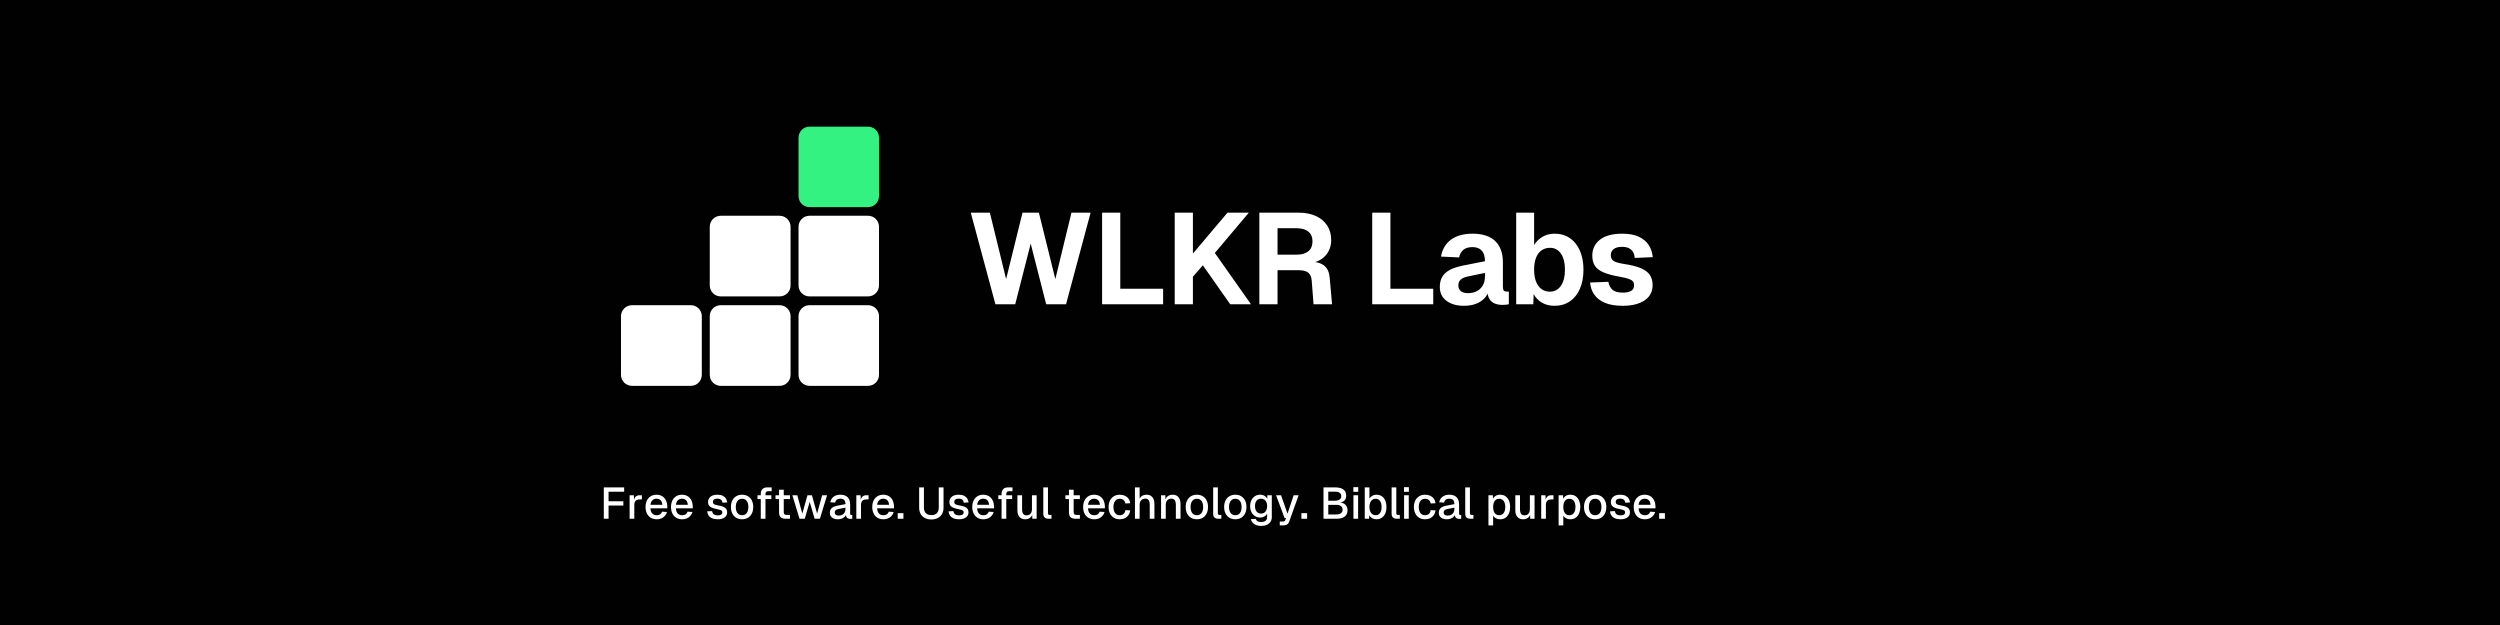
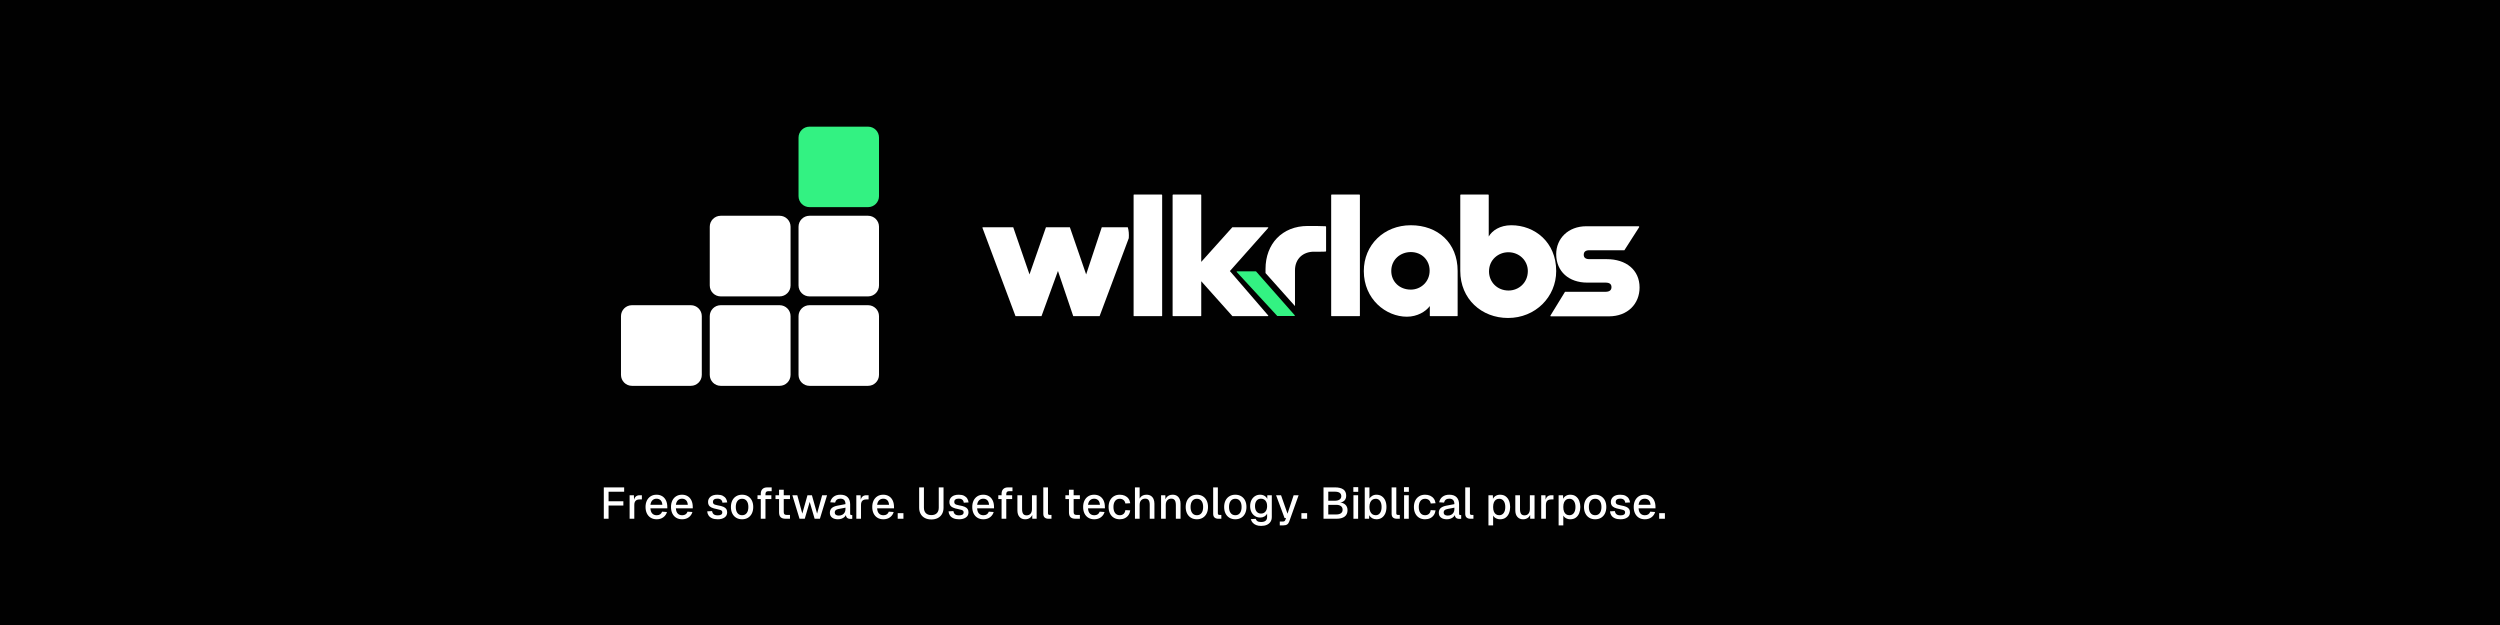
<svg xmlns="http://www.w3.org/2000/svg" width="1584" height="396" viewBox="0 0 1584 396" role="img" aria-label="WLKR Labs">
  <rect x="0" y="0" width="1584" height="396" rx="0" fill="#010101" />
  <g transform="translate(380.16 67.32) scale(0.210265)">
    <g transform="translate(53.25 51)">
      <rect x="545" y="10.5" width="242.5" height="242.5" rx="33" fill="#33F282" />
      <rect x="277.5" y="279" width="243.5" height="243" rx="33" fill="#FFFFFF" />
      <rect x="545" y="279" width="242.5" height="243" rx="33" fill="#FFFFFF" />
      <rect x="10" y="548.5" width="243.5" height="243" rx="33" fill="#FFFFFF" />
      <rect x="277.5" y="548.5" width="243.5" height="243" rx="33" fill="#FFFFFF" />
      <rect x="545" y="548.5" width="242.5" height="243" rx="33" fill="#FFFFFF" />
    </g>
  </g>
-   <g transform="translate(612.058 192.773)">
-     <g aria-label="WLKR Labs" fill="#FFFFFF" transform="translate(0 0) scale(0.0817344 -0.0817344)">
-       <path transform="translate(0 0)" d="M228 0 37 710H185L311 195L438 710H565L692.5 195L817.5 710H966L775.5 0H621.5L501.5 470L381.5 0Z" />
-       <path transform="translate(978 0)" d="M77 0V710H218V40.5L140.5 120.5H550V0Z" />
-       <path transform="translate(1541 0)" d="M77 0V710H218V393L486 710H651.5L388 397.5L668 0H507L295 302L218 213.5V0Z" />
-       <path transform="translate(2197 0)" d="M77 0V710H381Q458.5 710 515.25 684.0Q572 658 603.0 610.25Q634 562.5 634 497.5Q634 448.5 613.25 410.5Q592.5 372.5 557.0 349.0Q521.5 325.5 477 320L473 329.5Q543 329.5 580.25 298.75Q617.5 268 622.5 204.5L640.5 0H497L483 183Q480 224.5 456.75 244.25Q433.5 264 378.5 264H218V0ZM218 384.5H368.5Q425.5 384.5 457.25 411.25Q489 438 489 487Q489 537 456.75 563.25Q424.5 589.5 363 589.5H218Z" />
-       <path transform="translate(3072 0)" d="M77 0V710H218V40.5L140.5 120.5H550V0Z" />
-       <path transform="translate(3635 0)" d="M225 -12Q141.5 -12 89.75 26.5Q38 65 38 134Q38 204 81.75 242.75Q125.5 281.5 213 299L388 333.5Q388 388 363.25 415.5Q338.5 443 291 443Q246.5 443 221.25 422.5Q196 402 187.5 363L47 369.5Q62.5 456 125.75 501.5Q189 547 291 547Q408 547 467.5 489.75Q527 432.5 527 324V135.5Q527 113.5 534.5 105.75Q542 98 557 98H573V0Q566.5 -2 552.0 -3.5Q537.5 -5 523 -5Q490.5 -5 463.75 5.75Q437 16.5 421.5 43.0Q406 69.5 406 117L418 108Q409 72.5 383.0 45.25Q357 18 316.75 3.0Q276.5 -12 225 -12ZM256 86Q296 86 325.5 101.75Q355 117.5 371.5 146.5Q388 175.5 388 215V243L258 216Q218.5 208 200.0 191.0Q181.5 174 181.5 147Q181.5 118 200.75 102.0Q220 86 256 86Z" />
-       <path transform="translate(4197 0)" d="M365.5 -12Q309.5 -12 268.0 12.0Q226.5 36 203.5 79L200.5 0H68V710H207V459Q228.5 496 269.5 521.5Q310.5 547 365.5 547Q434 547 484.25 512.5Q534.5 478 562.0 415.25Q589.5 352.5 589.5 267.5Q589.5 182.5 562.0 119.75Q534.5 57 484.25 22.5Q434 -12 365.5 -12ZM330 97.5Q382.5 97.5 414.25 142.5Q446 187.5 446 267.5Q446 348 414.75 392.75Q383.5 437.5 331 437.5Q292 437.5 264.0 417.5Q236 397.5 221.5 359.5Q207 321.5 207 267.5Q207 215 221.5 176.75Q236 138.5 263.75 118.0Q291.5 97.5 330 97.5Z" />
-       <path transform="translate(4800 0)" d="M291 -12Q207 -12 152.5 11.25Q98 34.5 70.0 75.25Q42 116 38 168.5L179.5 174Q186.5 134 212.0 112.0Q237.5 90 291.5 90Q334 90 356.5 104.0Q379 118 379 147Q379 164.5 370.75 176.0Q362.5 187.5 338.75 196.25Q315 205 269 213Q186.5 227.5 139.75 248.0Q93 268.5 74.0 299.75Q55 331 55 377Q55 453 113.75 500.0Q172.5 547 287.5 547Q366.5 547 417.0 522.75Q467.5 498.5 493.5 457.25Q519.5 416 523.5 365L383.5 359Q382.5 384 371.75 403.5Q361 423 340.0 434.0Q319 445 285.5 445Q243 445 220.75 427.75Q198.5 410.5 198.5 382Q198.5 361.5 207.5 348.25Q216.5 335 238.75 326.75Q261 318.5 299 312.5Q382.5 300.5 431.5 279.5Q480.5 258.5 501.5 226.5Q522.5 194.5 522.5 149Q522.5 71.5 460.0 29.75Q397.5 -12 291 -12Z" />
+   <g data-wordmark="reverse" aria-label="WLKR Labs" transform="translate(612.058 112.832) scale(5.760678)">
+     <g transform="translate(-2.075882 -31.39307)">
+       <path d="m19.87 36.8h-2.86l-1.72 5.19-1.79-5.19h-2.63l-1.81 5.19-1.79-5.19h-3.35c-0.03 0-0.04 0.04-0.03 0.08l3.63 9.7h2.86l1.81-4.97 1.68 4.97h2.9l3.21-8.58c0.03-0.45 0-0.84-0.11-1.2z" fill="#FFFFFF" />
+       <path d="m23.58 33.2h-3.03c-0.02 0-0.04 0.03-0.04 0.07v13.27c0 0.02 0.02 0.04 0.04 0.04h3.06c0.02 0 0.04-0.02 0.04-0.04v-13.27c0-0.04-0.03-0.07-0.07-0.07z" fill="#FFFFFF" />
+       <path d="m45.34 33.2h-3.04c-0.03 0-0.06 0.03-0.06 0.07v13.27c0 0.02 0.03 0.04 0.06 0.04h3.04c0.03 0 0.06-0.02 0.06-0.04v-13.27c0-0.04-0.03-0.07-0.06-0.07z" fill="#FFFFFF" />
+       <path d="m31.1 41.62 4.21-4.74c0.03-0.05 0.01-0.08-0.05-0.08h-3.89l-3.42 3.81v-7.34c0-0.04-0.03-0.07-0.06-0.07h-3.02c-0.04 0-0.07 0.03-0.07 0.07v13.27c0 0.02 0.03 0.04 0.07 0.04h3.02c0.03 0 0.06-0.02 0.06-0.04v-3.8l3.43 3.84h3.89c0.05 0 0.08-0.04 0.04-0.08l-4.21-4.88z" fill="#FFFFFF" />
+       <path d="m41.62 36.69c-0.55-0.03-1.34-0.03-1.95-0.03-2.84 0-4.65 1.99-4.65 4.72v0.46l3.24 3.63v-3.93c0-1.31 0.93-2.05 2.08-2.05 0.42 0 0.93 0.01 1.27-0.01 0.04 0 0.07-0.03 0.07-0.07v-2.65c0-0.04-0.02-0.07-0.06-0.07z" fill="#FFFFFF" />
+       <path d="m51 36.58c-2.95 0-5.17 2.16-5.17 5.04 0 3.09 2.43 5.02 4.74 5.02 1.13 0 2.07-0.56 2.52-1.17v1.07c0 0.02 0.03 0.04 0.06 0.04h2.94c0.04 0 0.06-0.02 0.06-0.04v-4.93c0-3.09-2.18-5.03-5.15-5.03zm0 7.08c-1.25 0-2.15-0.88-2.15-2.05 0-1.27 1.02-2.08 2.15-2.08 1.19 0 2.07 0.87 2.07 2.05 0 1.22-0.97 2.08-2.07 2.08z" fill="#FFFFFF" />
+       <path d="m62.05 36.58c-1.25 0-2.11 0.59-2.48 1.24v-4.55c0-0.04-0.03-0.07-0.07-0.07h-2.98c-0.05 0-0.08 0.03-0.08 0.07v8.33c0 3.1 2.35 5.18 5.25 5.18 3.01 0 5.3-2.31 5.3-5.16 0-3.19-2.37-5.04-4.94-5.04zm-0.3 7.18c-1.26 0-2.15-0.95-2.15-2.1 0-1.29 1.03-2.11 2.13-2.11 1.18 0 2.14 0.9 2.14 2.07 0 1.29-1.01 2.14-2.12 2.14z" fill="#FFFFFF" />
+       <path d="m72.55 40.31h-1.91c-0.43 0-0.62-0.18-0.62-0.48 0-0.33 0.2-0.5 0.62-0.5h3.85l1.62-2.53c0.03-0.04 0-0.11-0.06-0.11h-5.74c-2.01 0-3.32 1.36-3.32 3.07 0 1.92 1.41 3.13 3.41 3.13h2.01c0.47 0 0.66 0.18 0.66 0.5 0 0.33-0.22 0.51-0.66 0.51h-4.45l-1.6 2.61c-0.03 0.04 0 0.09 0.06 0.09h6.36c2.1 0 3.38-1.4 3.38-3.17 0-1.94-1.49-3.12-3.61-3.12z" fill="#FFFFFF" />
+       <path d="m33.95 41.65h-2.06c-0.04 0-0.06 0.05-0.03 0.08l4.45 4.83h1.9c0.03 0 0.05-0.04 0.03-0.07l-4.25-4.82c-0.01-0.01-0.02-0.02-0.04-0.02z" fill="#33F282" />
    </g>
  </g>
  <g aria-label="Free software. Useful technology. Biblical purpose." fill="#FFFFFF" transform="translate(380.16 328.68) scale(0.028 -0.028)">
    <path transform="translate(0 0)" d="M86 0V710H546.601V611.399H137.2L194.001 669.8V344L137.2 395.4H528.601V298.6H137.2L194.001 350V0Z" />
    <path transform="translate(595 0)" d="M75.2 0V532H172.001L176.401 390.8L167.201 393.6Q178.201 466 211.601 499Q245.001 532 301.801 532H352.601V437.199H302.201Q261.601 437.199 234.901 423.899Q208.201 410.599 194.701 383.599Q181.201 356.6 181.201 313.8V0Z" />
    <path transform="translate(989 0)" d="M293.8 -12Q216.4 -12 159.8 22.2Q103.2 56.4 72.4 119.1Q41.6 181.8 41.6 266Q41.6 350.2 72.4 412.4Q103.2 474.6 159 509.3Q214.8 544 290.6 544Q363.201 544 418.301 510.7Q473.401 477.4 503.801 414.4Q534.201 351.4 534.201 262V235.2H152.001Q156.401 157.4 193.901 118.3Q231.401 79.201 294.6 79.201Q342 79.201 372.9 101.001Q403.8 122.8 416 160.4L526.401 152.8Q505.201 78.6 443.601 33.3Q382.001 -12 293.8 -12ZM152.001 315.2H421.8Q416.8 386.2 381.2 419.9Q345.6 453.599 290.6 453.599Q234.401 453.599 197.901 418.4Q161.401 383.2 152.001 315.2Z" />
    <path transform="translate(1565 0)" d="M293.8 -12Q216.4 -12 159.8 22.2Q103.2 56.4 72.4 119.1Q41.6 181.8 41.6 266Q41.6 350.2 72.4 412.4Q103.2 474.6 159 509.3Q214.8 544 290.6 544Q363.201 544 418.301 510.7Q473.401 477.4 503.801 414.4Q534.201 351.4 534.201 262V235.2H152.001Q156.401 157.4 193.901 118.3Q231.401 79.201 294.6 79.201Q342 79.201 372.9 101.001Q403.8 122.8 416 160.4L526.401 152.8Q505.201 78.6 443.601 33.3Q382.001 -12 293.8 -12ZM152.001 315.2H421.8Q416.8 386.2 381.2 419.9Q345.6 453.599 290.6 453.599Q234.401 453.599 197.901 418.4Q161.401 383.2 152.001 315.2Z" />
    <path transform="translate(2384 0)" d="M280.2 -12Q202.8 -12 151.3 11.1Q99.8 34.2 72.7 74.8Q45.6 115.4 41.6 167.6L151.001 173.4Q158.601 128.6 187.701 102.7Q216.801 76.801 280.4 76.801Q329.8 76.801 356.5 92.9Q383.2 109 383.2 144Q383.2 163.6 374.2 176.6Q365.2 189.6 338.9 199.4Q312.6 209.2 261.8 218.4Q184.4 232.6 140.5 253.4Q96.6 274.2 78.8 304.7Q61 335.2 61 378.8Q61 451.8 116 497.9Q171 544 274.601 544Q348.201 544 395.101 519.6Q442.001 495.2 466.201 455.3Q490.401 415.4 495.001 369.2L386.2 363.2Q384.6 388.2 372.5 409.2Q360.4 430.2 336.4 442.7Q312.4 455.2 272.601 455.2Q221.401 455.2 196.301 435.1Q171.201 415 171.201 383.2Q171.201 359.4 181.101 344.2Q191.001 329 215.801 319.4Q240.601 309.8 283.401 302.6Q363.601 290 409.601 269.6Q455.601 249.2 474.501 218.7Q493.401 188.2 493.401 144.8Q493.401 70 434.501 29Q375.601 -12 280.2 -12Z" />
    <path transform="translate(2921 0)" d="M294.4 -12Q218.4 -12 161.3 22.2Q104.2 56.4 72.9 119.1Q41.6 181.8 41.6 266Q41.6 351 72.9 413.2Q104.2 475.4 161.3 509.7Q218.4 544 294.4 544Q370.401 544 427.101 509.7Q483.801 475.4 515.101 413.2Q546.401 351 546.401 266Q546.401 181.8 515.101 119.1Q483.801 56.4 427.101 22.2Q370.401 -12 294.4 -12ZM294.4 79.801Q361.8 79.801 399 129.201Q436.2 178.6 436.2 266Q436.2 353.2 399 402.7Q361.8 452.199 294.4 452.199Q227.001 452.199 189.401 402.7Q151.801 353.2 151.801 266Q151.801 178.6 189.401 129.201Q227.001 79.801 294.4 79.801Z" />
    <path transform="translate(3509 0)" d="M129.257 0V566.279Q129.257 632.012 166.249 671.006Q203.242 710 281.477 710H375.702V623.281H296.455Q265.455 623.281 250.454 606.78Q235.453 590.279 235.453 560.029V0ZM55.262 445.276V531.995H368.453V445.276Z" />
    <path transform="translate(3921 0)" d="M278.8 0Q203 0 167 34.9Q131 69.8 131 144.401V656.6H237.001V151.601Q237.001 114.801 253.101 100.701Q269.201 86.601 302.401 86.601H378.001V0ZM50.2 445.399V532H378.001V445.399Z" />
    <path transform="translate(4331 0)" d="M184 0 21.6 532H133.201L246.801 116.402L363.6 532H464.401L581.4 116.402L695.799 532H807.401L645.001 0H525.8L414 380.399L302.401 0Z" />
    <path transform="translate(5160 0)" d="M223.8 -12Q141.2 -12 91.4 26.2Q41.6 64.4 41.6 132.8Q41.6 201.6 83.1 240.5Q124.6 279.4 211.8 296L394.6 330.8Q394.6 392.8 365.8 423.6Q337 454.4 280.2 454.4Q229.401 454.4 200.101 431.5Q170.801 408.6 160.201 365.4L50.6 372.2Q65.8 451.8 125.6 497.9Q185.4 544 280.2 544Q388.201 544 444.401 486.6Q500.601 429.2 500.601 325.2V118.401Q500.601 98.801 507.501 91.201Q514.401 83.601 529.401 83.601H548.401V0Q543.401 -1.4 532.201 -2.3Q521.001 -3.2 509.201 -3.2Q474.601 -3.2 450.401 8Q426.2 19.2 414 44.5Q401.8 69.8 401.8 112.8L412.6 108Q404.8 73.4 378.2 46Q351.6 18.6 311.5 3.3Q271.4 -12 223.8 -12ZM241.001 71.601Q288.8 71.601 323.1 90.2Q357.4 108.8 376 141.7Q394.6 174.6 394.6 216.8V250.8L239.401 220.8Q191.201 211.6 171.501 192.5Q151.801 173.4 151.801 142.8Q151.801 109 175.401 90.3Q199.001 71.601 241.001 71.601Z" />
    <path transform="translate(5725 0)" d="M75.2 0V532H172.001L176.401 390.8L167.201 393.6Q178.201 466 211.601 499Q245.001 532 301.801 532H352.601V437.199H302.201Q261.601 437.199 234.901 423.899Q208.201 410.599 194.701 383.599Q181.201 356.6 181.201 313.8V0Z" />
    <path transform="translate(6119 0)" d="M293.8 -12Q216.4 -12 159.8 22.2Q103.2 56.4 72.4 119.1Q41.6 181.8 41.6 266Q41.6 350.2 72.4 412.4Q103.2 474.6 159 509.3Q214.8 544 290.6 544Q363.201 544 418.301 510.7Q473.401 477.4 503.801 414.4Q534.201 351.4 534.201 262V235.2H152.001Q156.401 157.4 193.901 118.3Q231.401 79.201 294.6 79.201Q342 79.201 372.9 101.001Q403.8 122.8 416 160.4L526.401 152.8Q505.201 78.6 443.601 33.3Q382.001 -12 293.8 -12ZM152.001 315.2H421.8Q416.8 386.2 381.2 419.9Q345.6 453.599 290.6 453.599Q234.401 453.599 197.901 418.4Q161.401 383.2 152.001 315.2Z" />
    <path transform="translate(6695 0)" d="M41.6 0V126.401H171.201V0Z" />
    <path transform="translate(7151 0)" d="M347.2 -16Q262.776 -16 200.488 16.4Q138.2 48.8 104.6 108.895Q71 168.99 71 250.8V710H179.001V250.8Q179.001 170.438 222.801 126.52Q266.601 82.601 347.2 82.601Q427.2 82.601 471 126.52Q514.799 170.438 514.799 250.8V710H622.801V250.8Q622.801 168.99 589.201 108.895Q555.601 48.8 493.699 16.4Q431.798 -16 347.2 -16Z" />
    <path transform="translate(7845 0)" d="M280.2 -12Q202.8 -12 151.3 11.1Q99.8 34.2 72.7 74.8Q45.6 115.4 41.6 167.6L151.001 173.4Q158.601 128.6 187.701 102.7Q216.801 76.801 280.4 76.801Q329.8 76.801 356.5 92.9Q383.2 109 383.2 144Q383.2 163.6 374.2 176.6Q365.2 189.6 338.9 199.4Q312.6 209.2 261.8 218.4Q184.4 232.6 140.5 253.4Q96.6 274.2 78.8 304.7Q61 335.2 61 378.8Q61 451.8 116 497.9Q171 544 274.601 544Q348.201 544 395.101 519.6Q442.001 495.2 466.201 455.3Q490.401 415.4 495.001 369.2L386.2 363.2Q384.6 388.2 372.5 409.2Q360.4 430.2 336.4 442.7Q312.4 455.2 272.601 455.2Q221.401 455.2 196.301 435.1Q171.201 415 171.201 383.2Q171.201 359.4 181.101 344.2Q191.001 329 215.801 319.4Q240.601 309.8 283.401 302.6Q363.601 290 409.601 269.6Q455.601 249.2 474.501 218.7Q493.401 188.2 493.401 144.8Q493.401 70 434.501 29Q375.601 -12 280.2 -12Z" />
    <path transform="translate(8382 0)" d="M293.8 -12Q216.4 -12 159.8 22.2Q103.2 56.4 72.4 119.1Q41.6 181.8 41.6 266Q41.6 350.2 72.4 412.4Q103.2 474.6 159 509.3Q214.8 544 290.6 544Q363.201 544 418.301 510.7Q473.401 477.4 503.801 414.4Q534.201 351.4 534.201 262V235.2H152.001Q156.401 157.4 193.901 118.3Q231.401 79.201 294.6 79.201Q342 79.201 372.9 101.001Q403.8 122.8 416 160.4L526.401 152.8Q505.201 78.6 443.601 33.3Q382.001 -12 293.8 -12ZM152.001 315.2H421.8Q416.8 386.2 381.2 419.9Q345.6 453.599 290.6 453.599Q234.401 453.599 197.901 418.4Q161.401 383.2 152.001 315.2Z" />
    <path transform="translate(8958 0)" d="M129.257 0V566.279Q129.257 632.012 166.249 671.006Q203.242 710 281.477 710H375.702V623.281H296.455Q265.455 623.281 250.454 606.78Q235.453 590.279 235.453 560.029V0ZM55.262 445.276V531.995H368.453V445.276Z" />
    <path transform="translate(9370 0)" d="M250 -12Q169.8 -12 122.5 41.5Q75.2 95 75.2 189.6V532H181.201V216.8Q181.201 144.801 206.001 110.901Q230.801 77.001 282.4 77.001Q339.8 77.001 372.2 114.501Q404.6 152.001 404.6 220.4V532H510.601V0H411.8L410.4 138.8L425.2 132.801Q410.8 62.6 365.8 25.3Q320.8 -12 250 -12Z" />
    <path transform="translate(9956 0)" d="M191.2 0Q138.8 0 107 27Q75.2 54 75.2 113.201V710H181.201V123.201Q181.201 104.801 190.601 95.701Q200.001 86.601 217.601 86.601H260.201V0Z" />
    <path transform="translate(10481 0)" d="M278.8 0Q203 0 167 34.9Q131 69.8 131 144.401V656.6H237.001V151.601Q237.001 114.801 253.101 100.701Q269.201 86.601 302.401 86.601H378.001V0ZM50.2 445.399V532H378.001V445.399Z" />
    <path transform="translate(10891 0)" d="M293.8 -12Q216.4 -12 159.8 22.2Q103.2 56.4 72.4 119.1Q41.6 181.8 41.6 266Q41.6 350.2 72.4 412.4Q103.2 474.6 159 509.3Q214.8 544 290.6 544Q363.201 544 418.301 510.7Q473.401 477.4 503.801 414.4Q534.201 351.4 534.201 262V235.2H152.001Q156.401 157.4 193.901 118.3Q231.401 79.201 294.6 79.201Q342 79.201 372.9 101.001Q403.8 122.8 416 160.4L526.401 152.8Q505.201 78.6 443.601 33.3Q382.001 -12 293.8 -12ZM152.001 315.2H421.8Q416.8 386.2 381.2 419.9Q345.6 453.599 290.6 453.599Q234.401 453.599 197.901 418.4Q161.401 383.2 152.001 315.2Z" />
    <path transform="translate(11467 0)" d="M294.4 -12Q217.6 -12 160.9 22.2Q104.2 56.4 72.9 119.1Q41.6 181.8 41.6 266Q41.6 350.2 72.9 412.4Q104.2 474.6 160.9 509.3Q217.6 544 294.4 544Q358.801 544 409.201 521.3Q459.601 498.6 491.301 455.7Q523.001 412.8 531.601 351.4L421.4 345Q413 397 378.8 424.499Q344.6 451.999 294.4 451.999Q227.001 451.999 189.401 402.6Q151.801 353.2 151.801 266Q151.801 178.6 189.401 129.201Q227.001 79.801 294.4 79.801Q344.8 79.801 379.1 108.501Q413.4 137.201 421.4 195.4L531.601 189.4Q523.201 128 491.701 82.8Q460.201 37.6 409.801 12.8Q359.401 -12 294.4 -12Z" />
    <path transform="translate(12030 0)" d="M75.2 0V710H181.201V412.4L168.001 413.6Q177.201 458.6 201.101 487.3Q225.001 516 260.101 530Q295.201 544 337.201 544Q395.201 544 435.001 518.4Q474.801 492.8 495.301 447.1Q515.801 401.4 515.801 342.2V0H409.8V314.4Q409.8 385.599 385.2 420.299Q360.6 454.999 308.8 454.999Q250.801 454.999 216.001 418.599Q181.201 382.2 181.201 312.4V0Z" />
    <path transform="translate(12621 0)" d="M75.2 0V532H171.601L175.601 389.6L162.801 397.2Q172.001 448.6 196.901 480.9Q221.801 513.2 257.701 528.6Q293.601 544 335.601 544Q395.601 544 435.501 517.6Q475.401 491.2 495.601 445.7Q515.801 400.2 515.801 342.2V0H409.8V309.6Q409.8 356.599 399.7 388.899Q389.6 421.199 366.9 438.099Q344.2 454.999 307 454.999Q250.8 454.999 216.001 417.799Q181.201 380.599 181.201 309.6V0Z" />
    <path transform="translate(13212 0)" d="M294.4 -12Q218.4 -12 161.3 22.2Q104.2 56.4 72.9 119.1Q41.6 181.8 41.6 266Q41.6 351 72.9 413.2Q104.2 475.4 161.3 509.7Q218.4 544 294.4 544Q370.401 544 427.101 509.7Q483.801 475.4 515.101 413.2Q546.401 351 546.401 266Q546.401 181.8 515.101 119.1Q483.801 56.4 427.101 22.2Q370.401 -12 294.4 -12ZM294.4 79.801Q361.8 79.801 399 129.201Q436.2 178.6 436.2 266Q436.2 353.2 399 402.7Q361.8 452.199 294.4 452.199Q227.001 452.199 189.401 402.7Q151.801 353.2 151.801 266Q151.801 178.6 189.401 129.201Q227.001 79.801 294.4 79.801Z" />
    <path transform="translate(13800 0)" d="M191.2 0Q138.8 0 107 27Q75.2 54 75.2 113.201V710H181.201V123.201Q181.201 104.801 190.601 95.701Q200.001 86.601 217.601 86.601H260.201V0Z" />
    <path transform="translate(14082 0)" d="M294.4 -12Q218.4 -12 161.3 22.2Q104.2 56.4 72.9 119.1Q41.6 181.8 41.6 266Q41.6 351 72.9 413.2Q104.2 475.4 161.3 509.7Q218.4 544 294.4 544Q370.401 544 427.101 509.7Q483.801 475.4 515.101 413.2Q546.401 351 546.401 266Q546.401 181.8 515.101 119.1Q483.801 56.4 427.101 22.2Q370.401 -12 294.4 -12ZM294.4 79.801Q361.8 79.801 399 129.201Q436.2 178.6 436.2 266Q436.2 353.2 399 402.7Q361.8 452.199 294.4 452.199Q227.001 452.199 189.401 402.7Q151.801 353.2 151.801 266Q151.801 178.6 189.401 129.201Q227.001 79.801 294.4 79.801Z" />
    <path transform="translate(14670 0)" d="M289.401 -162Q225.8 -162 177.9 -143.0Q130 -124 99.2 -89.3Q68.4 -54.6 57 -9.2L167.001 -1.6Q177.801 -35 205.501 -54.3Q233.201 -73.599 289.401 -73.599Q355.2 -73.599 390.4 -45.8Q425.6 -18 425.6 39.2V115.8Q406.6 75.4 364.6 51.2Q322.6 27 270.6 27Q204 27 152 59.8Q100 92.6 70.8 150.8Q41.6 209 41.6 285.2Q41.6 361.6 70.4 419.6Q99.2 477.6 150.4 510.8Q201.6 544 267.4 544Q324.4 544 367.6 518Q410.8 492 429.6 448.4V532H532.001V41.6Q532.001 -23.6 502.301 -69.2Q472.601 -114.8 418.301 -138.4Q364.001 -162 289.401 -162ZM287.601 117.201Q350.2 117.201 387.7 162.2Q425.2 207.2 426 285.6Q426.8 338 409.9 375.6Q393 413.2 361.5 433.6Q330 454 287.601 454Q223.001 454 187.401 408.6Q151.801 363.2 151.801 285.6Q151.801 207.8 188.401 162.5Q225.001 117.201 287.601 117.201Z" />
    <path transform="translate(15277 0)" d="M105.4 -150V-63.399H169.8Q197 -63.399 210.1 -55.199Q223.2 -46.999 230.2 -27.999L246.8 15.6H213.8L21.6 532H134.001L280.201 114.402L419.4 532H531.801L319.801 -61.6Q303.601 -108 272.301 -129Q241.001 -150 185.401 -150Z" />
    <path transform="translate(15830 0)" d="M41.6 0V126.401H171.201V0Z" />
    <path transform="translate(16286 0)" d="M86 0V710H340.8Q468.8 710 534.101 663.9Q599.401 617.8 599.401 518.4Q599.401 473 580.101 438.8Q560.801 404.6 524.601 385.3Q488.401 366 438.001 364.8L437.201 369.2Q527.801 367.4 578.601 319.9Q629.401 272.4 629.401 195.2Q629.401 97.6 564.201 48.8Q499 0 378.8 0ZM194.001 97.201H376.2Q443.2 97.201 480.7 124.701Q518.199 152.201 518.199 204.6Q518.199 257 480.8 285.8Q443.4 314.6 376.2 314.6H194.001ZM194.001 407.4H339.2Q410 407.4 449.1 434.3Q488.199 461.2 488.199 510.4Q488.199 562.399 450.4 587.599Q412.6 612.799 339.2 612.799H194.001Z" />
    <path transform="translate(16974 0)" d="M75.2 0V532H181.201V0ZM73 609.2V714.8H183.401V609.2Z" />
    <path transform="translate(17230 0)" d="M340.001 -12Q284.601 -12 242.201 12.3Q199.801 36.6 176.801 79.6L173.801 0H75.2V710H181.201V457.2Q201.801 491.8 243.401 517.9Q285.001 544 340.001 544Q409.401 544 460.101 509.8Q510.801 475.6 538.601 413.3Q566.401 351 566.401 266Q566.401 181 538.601 118.7Q510.801 56.4 460.101 22.2Q409.401 -12 340.001 -12ZM322.8 79.801Q384 79.801 420.1 129.601Q456.2 179.4 456.2 266Q456.2 353.4 420.3 402.8Q384.4 452.199 324.4 452.199Q279.401 452.199 247.201 430.099Q215.001 408 198.101 366.4Q181.201 324.8 181.201 266Q181.201 209 198.101 167Q215.001 125.001 246.801 102.401Q278.601 79.801 322.8 79.801Z" />
    <path transform="translate(17838 0)" d="M191.2 0Q138.8 0 107 27Q75.2 54 75.2 113.201V710H181.201V123.201Q181.201 104.801 190.601 95.701Q200.001 86.601 217.601 86.601H260.201V0Z" />
    <path transform="translate(18120 0)" d="M75.2 0V532H181.201V0ZM73 609.2V714.8H183.401V609.2Z" />
    <path transform="translate(18376 0)" d="M294.4 -12Q217.6 -12 160.9 22.2Q104.2 56.4 72.9 119.1Q41.6 181.8 41.6 266Q41.6 350.2 72.9 412.4Q104.2 474.6 160.9 509.3Q217.6 544 294.4 544Q358.801 544 409.201 521.3Q459.601 498.6 491.301 455.7Q523.001 412.8 531.601 351.4L421.4 345Q413 397 378.8 424.499Q344.6 451.999 294.4 451.999Q227.001 451.999 189.401 402.6Q151.801 353.2 151.801 266Q151.801 178.6 189.401 129.201Q227.001 79.801 294.4 79.801Q344.8 79.801 379.1 108.501Q413.4 137.201 421.4 195.4L531.601 189.4Q523.201 128 491.701 82.8Q460.201 37.6 409.801 12.8Q359.401 -12 294.4 -12Z" />
    <path transform="translate(18939 0)" d="M223.8 -12Q141.2 -12 91.4 26.2Q41.6 64.4 41.6 132.8Q41.6 201.6 83.1 240.5Q124.6 279.4 211.8 296L394.6 330.8Q394.6 392.8 365.8 423.6Q337 454.4 280.2 454.4Q229.401 454.4 200.101 431.5Q170.801 408.6 160.201 365.4L50.6 372.2Q65.8 451.8 125.6 497.9Q185.4 544 280.2 544Q388.201 544 444.401 486.6Q500.601 429.2 500.601 325.2V118.401Q500.601 98.801 507.501 91.201Q514.401 83.601 529.401 83.601H548.401V0Q543.401 -1.4 532.201 -2.3Q521.001 -3.2 509.201 -3.2Q474.601 -3.2 450.401 8Q426.2 19.2 414 44.5Q401.8 69.8 401.8 112.8L412.6 108Q404.8 73.4 378.2 46Q351.6 18.6 311.5 3.3Q271.4 -12 223.8 -12ZM241.001 71.601Q288.8 71.601 323.1 90.2Q357.4 108.8 376 141.7Q394.6 174.6 394.6 216.8V250.8L239.401 220.8Q191.201 211.6 171.501 192.5Q151.801 173.4 151.801 142.8Q151.801 109 175.401 90.3Q199.001 71.601 241.001 71.601Z" />
    <path transform="translate(19504 0)" d="M191.2 0Q138.8 0 107 27Q75.2 54 75.2 113.201V710H181.201V123.201Q181.201 104.801 190.601 95.701Q200.001 86.601 217.601 86.601H260.201V0Z" />
    <path transform="translate(20029 0)" d="M75.2 -150V532H175.401L177.801 418.2L165.601 424Q185.601 482.8 231.601 513.4Q277.601 544 338.401 544Q416.001 544 466.401 505.6Q516.801 467.2 541.601 404.1Q566.401 341 566.401 266Q566.401 191.2 541.501 128Q516.601 64.8 466.101 26.4Q415.601 -12 338.001 -12Q297.601 -12 262.601 2.1Q227.601 16.2 203.101 41.6Q178.601 67 169.001 101.6L181.201 113.6V-150ZM319 79.801Q382.6 79.801 419.4 129.101Q456.2 178.4 456.2 266Q456.2 353.6 419.4 402.9Q382.6 452.199 319 452.199Q276.601 452.199 245.801 431.399Q215.001 410.6 198.101 369Q181.201 327.4 181.201 266Q181.201 204.6 197.701 163Q214.201 121.401 245.401 100.601Q276.601 79.801 319 79.801Z" />
    <path transform="translate(20637 0)" d="M250 -12Q169.8 -12 122.5 41.5Q75.2 95 75.2 189.6V532H181.201V216.8Q181.201 144.801 206.001 110.901Q230.801 77.001 282.4 77.001Q339.8 77.001 372.2 114.501Q404.6 152.001 404.6 220.4V532H510.601V0H411.8L410.4 138.8L425.2 132.801Q410.8 62.6 365.8 25.3Q320.8 -12 250 -12Z" />
    <path transform="translate(21223 0)" d="M75.2 0V532H172.001L176.401 390.8L167.201 393.6Q178.201 466 211.601 499Q245.001 532 301.801 532H352.601V437.199H302.201Q261.601 437.199 234.901 423.899Q208.201 410.599 194.701 383.599Q181.201 356.6 181.201 313.8V0Z" />
    <path transform="translate(21617 0)" d="M75.2 -150V532H175.401L177.801 418.2L165.601 424Q185.601 482.8 231.601 513.4Q277.601 544 338.401 544Q416.001 544 466.401 505.6Q516.801 467.2 541.601 404.1Q566.401 341 566.401 266Q566.401 191.2 541.501 128Q516.601 64.8 466.101 26.4Q415.601 -12 338.001 -12Q297.601 -12 262.601 2.1Q227.601 16.2 203.101 41.6Q178.601 67 169.001 101.6L181.201 113.6V-150ZM319 79.801Q382.6 79.801 419.4 129.101Q456.2 178.4 456.2 266Q456.2 353.6 419.4 402.9Q382.6 452.199 319 452.199Q276.601 452.199 245.801 431.399Q215.001 410.6 198.101 369Q181.201 327.4 181.201 266Q181.201 204.6 197.701 163Q214.201 121.401 245.401 100.601Q276.601 79.801 319 79.801Z" />
    <path transform="translate(22225 0)" d="M294.4 -12Q218.4 -12 161.3 22.2Q104.2 56.4 72.9 119.1Q41.6 181.8 41.6 266Q41.6 351 72.9 413.2Q104.2 475.4 161.3 509.7Q218.4 544 294.4 544Q370.401 544 427.101 509.7Q483.801 475.4 515.101 413.2Q546.401 351 546.401 266Q546.401 181.8 515.101 119.1Q483.801 56.4 427.101 22.2Q370.401 -12 294.4 -12ZM294.4 79.801Q361.8 79.801 399 129.201Q436.2 178.6 436.2 266Q436.2 353.2 399 402.7Q361.8 452.199 294.4 452.199Q227.001 452.199 189.401 402.7Q151.801 353.2 151.801 266Q151.801 178.6 189.401 129.201Q227.001 79.801 294.4 79.801Z" />
    <path transform="translate(22813 0)" d="M280.2 -12Q202.8 -12 151.3 11.1Q99.8 34.2 72.7 74.8Q45.6 115.4 41.6 167.6L151.001 173.4Q158.601 128.6 187.701 102.7Q216.801 76.801 280.4 76.801Q329.8 76.801 356.5 92.9Q383.2 109 383.2 144Q383.2 163.6 374.2 176.6Q365.2 189.6 338.9 199.4Q312.6 209.2 261.8 218.4Q184.4 232.6 140.5 253.4Q96.6 274.2 78.8 304.7Q61 335.2 61 378.8Q61 451.8 116 497.9Q171 544 274.601 544Q348.201 544 395.101 519.6Q442.001 495.2 466.201 455.3Q490.401 415.4 495.001 369.2L386.2 363.2Q384.6 388.2 372.5 409.2Q360.4 430.2 336.4 442.7Q312.4 455.2 272.601 455.2Q221.401 455.2 196.301 435.1Q171.201 415 171.201 383.2Q171.201 359.4 181.101 344.2Q191.001 329 215.801 319.4Q240.601 309.8 283.401 302.6Q363.601 290 409.601 269.6Q455.601 249.2 474.501 218.7Q493.401 188.2 493.401 144.8Q493.401 70 434.501 29Q375.601 -12 280.2 -12Z" />
    <path transform="translate(23350 0)" d="M293.8 -12Q216.4 -12 159.8 22.2Q103.2 56.4 72.4 119.1Q41.6 181.8 41.6 266Q41.6 350.2 72.4 412.4Q103.2 474.6 159 509.3Q214.8 544 290.6 544Q363.201 544 418.301 510.7Q473.401 477.4 503.801 414.4Q534.201 351.4 534.201 262V235.2H152.001Q156.401 157.4 193.901 118.3Q231.401 79.201 294.6 79.201Q342 79.201 372.9 101.001Q403.8 122.8 416 160.4L526.401 152.8Q505.201 78.6 443.601 33.3Q382.001 -12 293.8 -12ZM152.001 315.2H421.8Q416.8 386.2 381.2 419.9Q345.6 453.599 290.6 453.599Q234.401 453.599 197.901 418.4Q161.401 383.2 152.001 315.2Z" />
    <path transform="translate(23926 0)" d="M41.6 0V126.401H171.201V0Z" />
  </g>
</svg>
